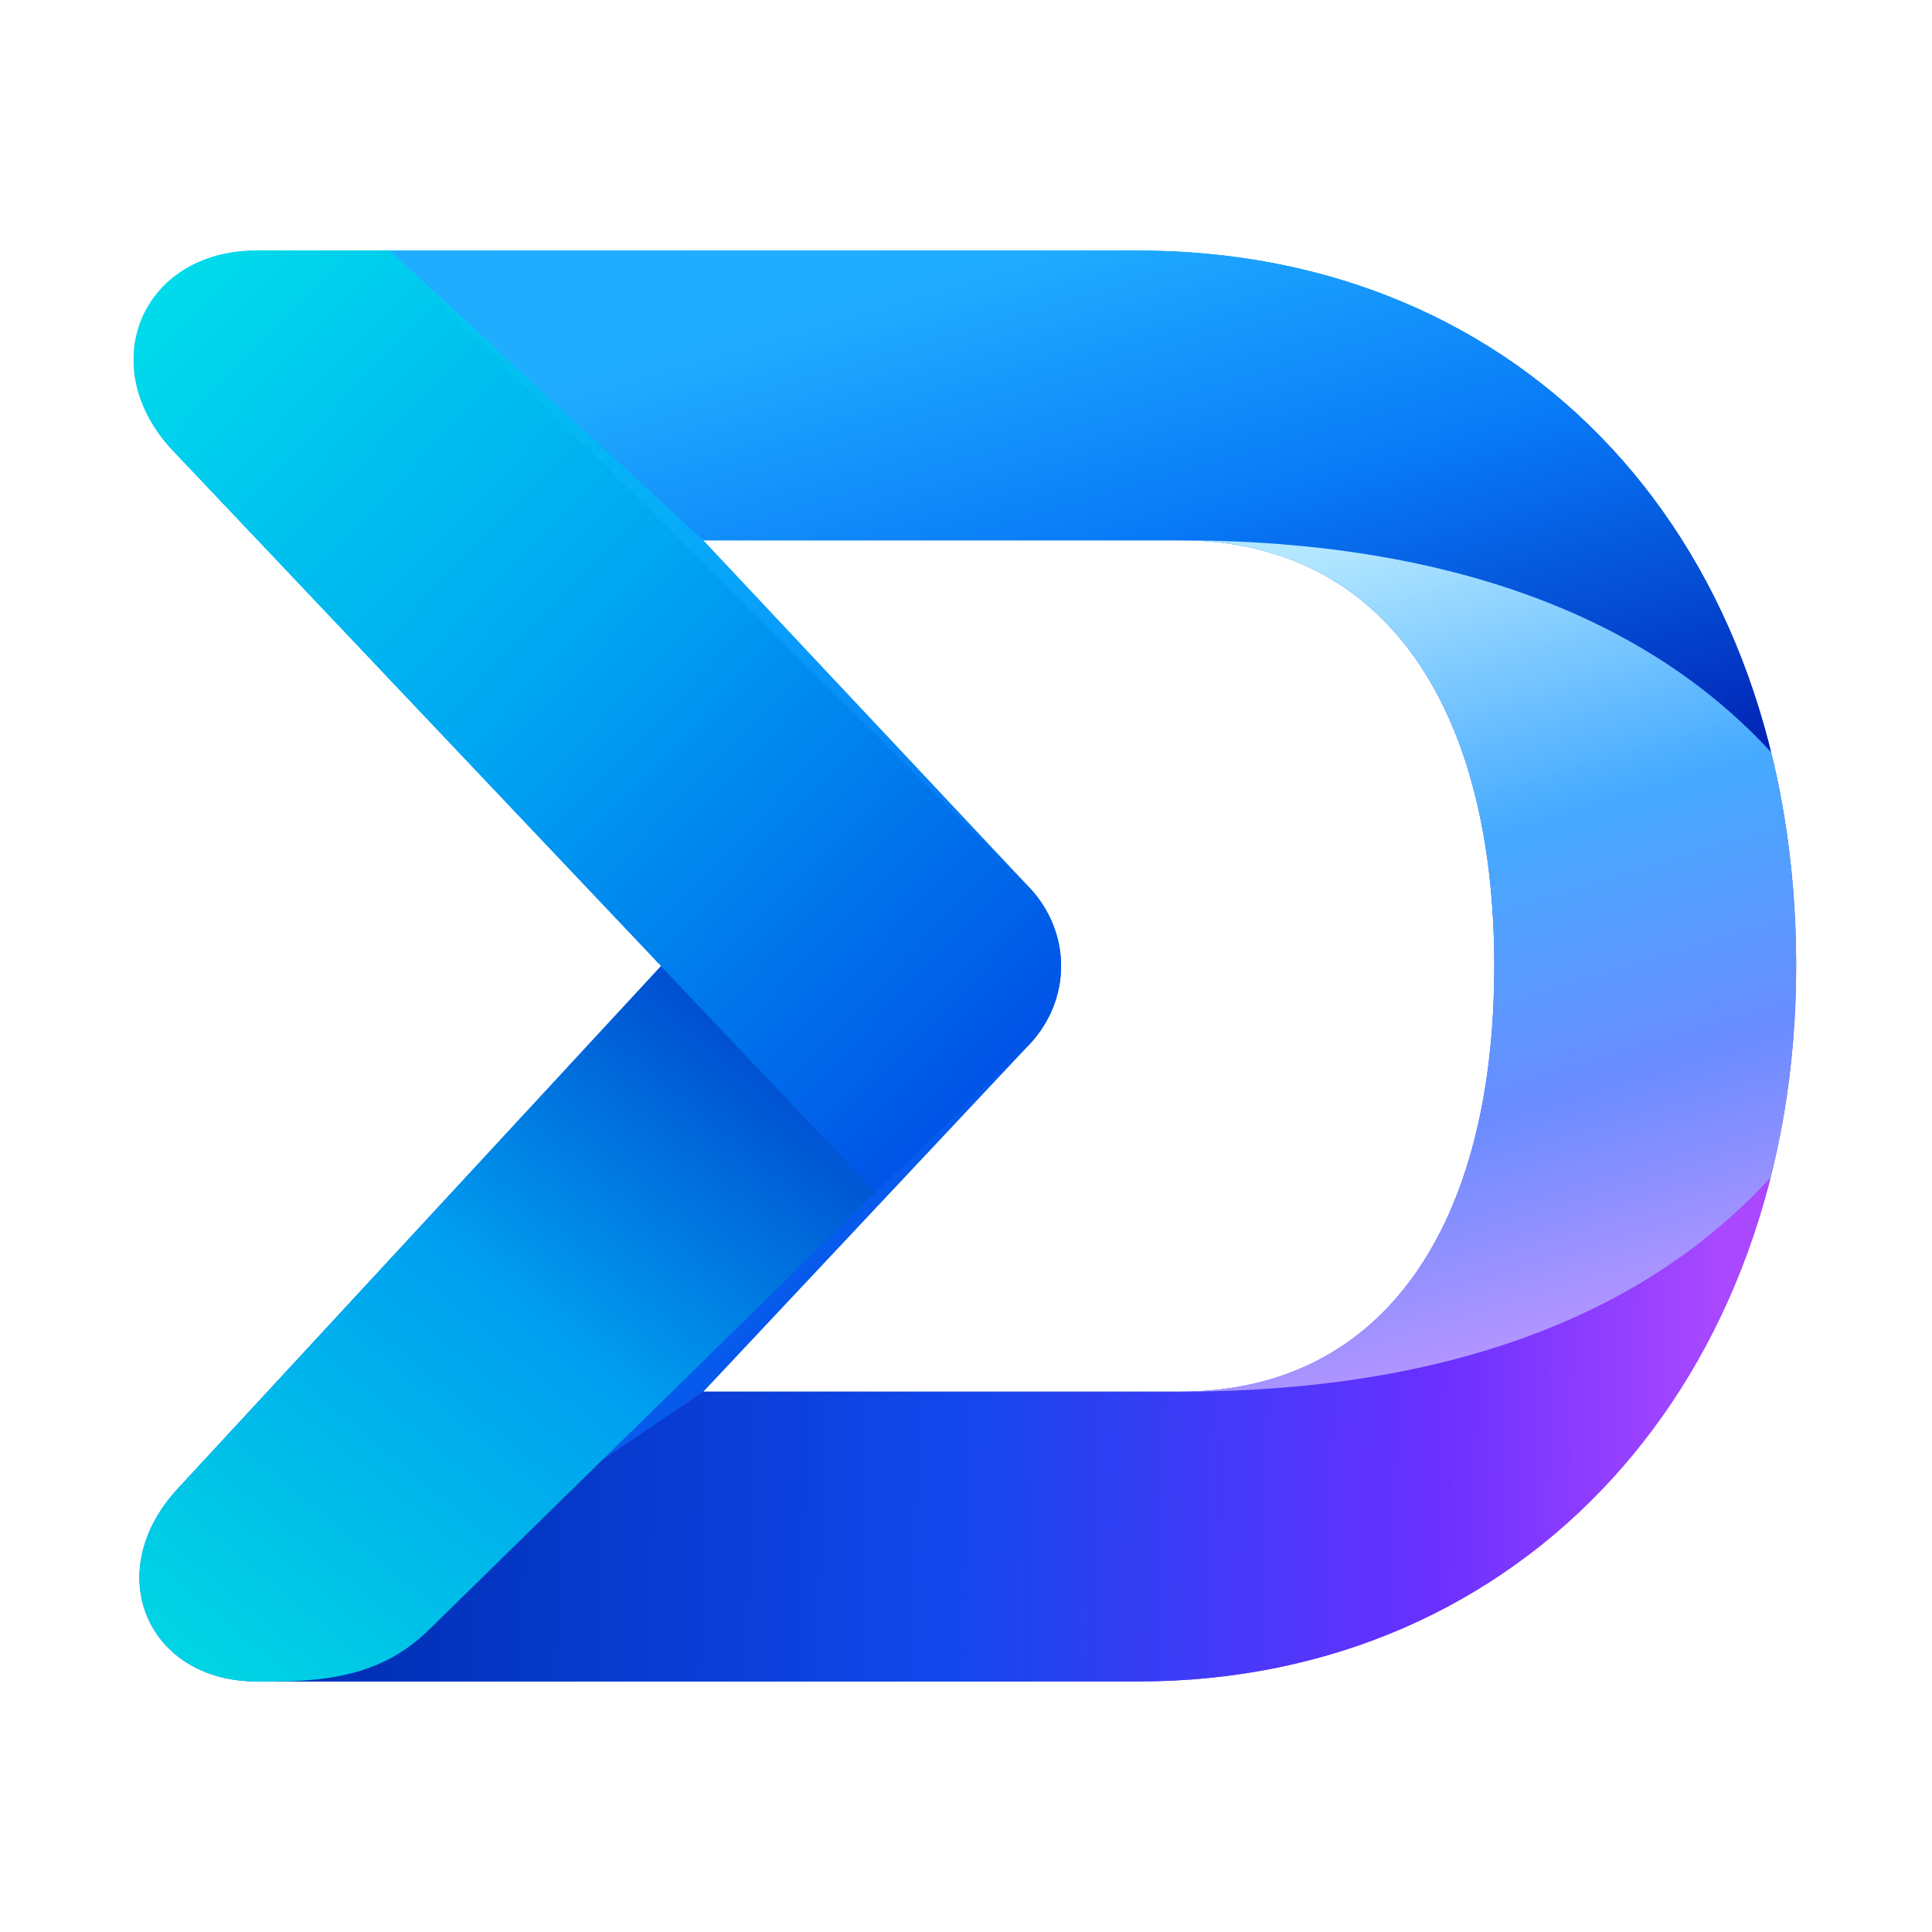
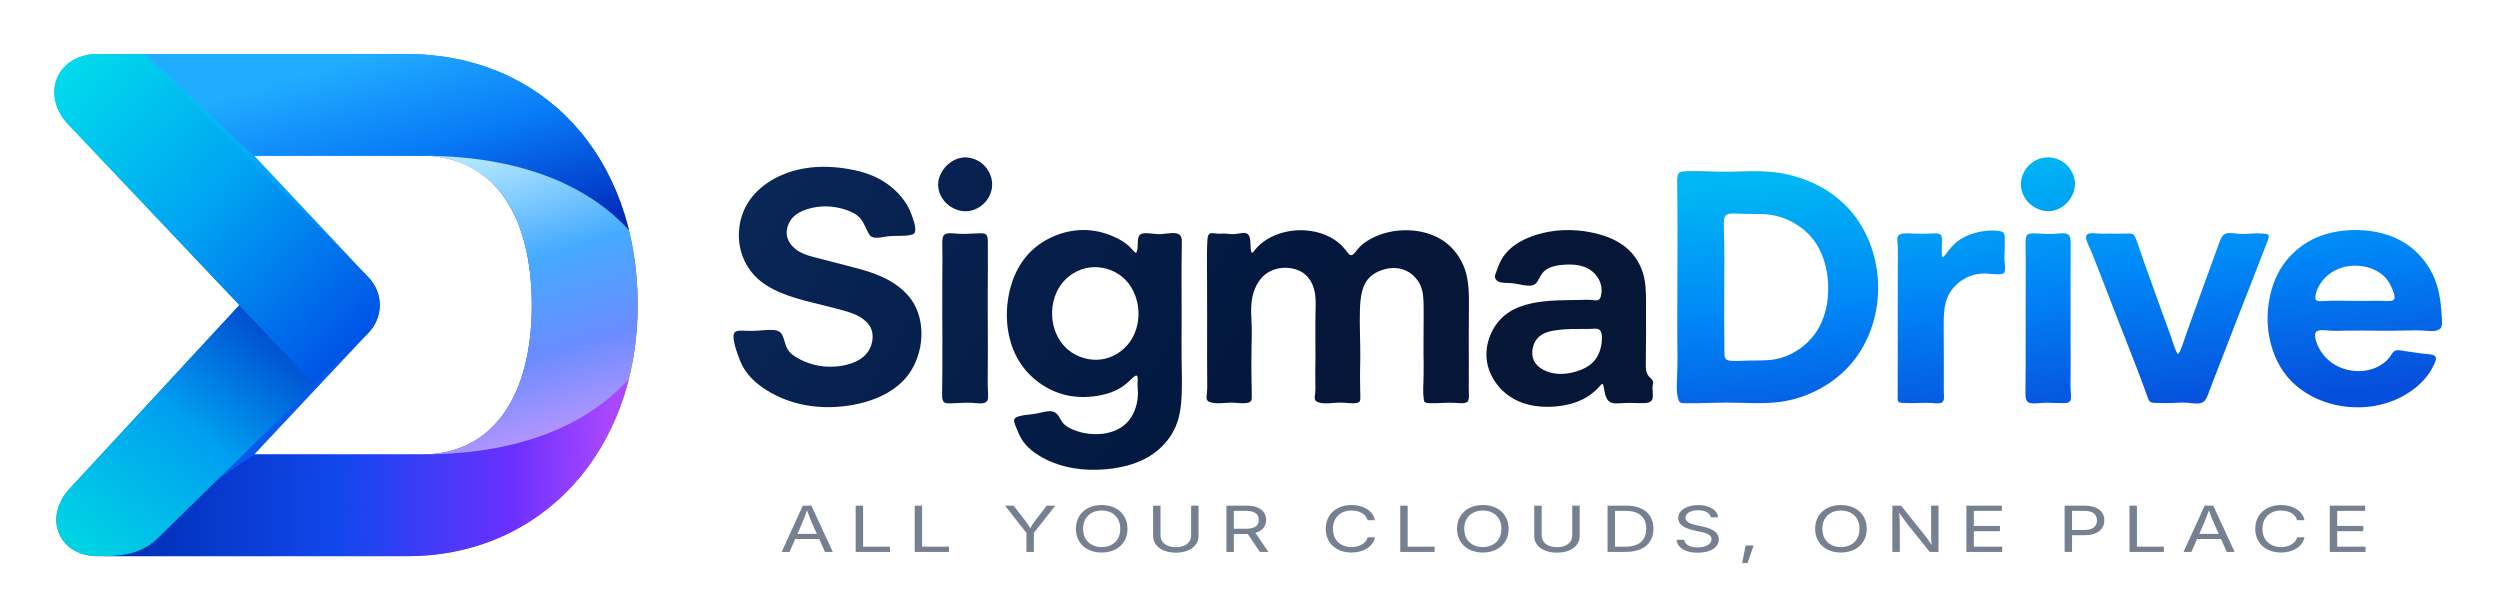
- <svg xmlns="http://www.w3.org/2000/svg" width="512" height="512" viewBox="0 0 512 512" role="img" aria-labelledby="sd-title sd-description" version="1.1">
+ <svg xmlns="http://www.w3.org/2000/svg" width="1180" height="288" viewBox="0 0 1180 288" role="img" aria-labelledby="sd-title sd-description" version="1.1">
  <defs>
    <linearGradient id="sd-base" gradientUnits="userSpaceOnUse" x1="22" y1="2" x2="237" y2="224">
      <stop offset="0" stop-color="#00D9EC" />
      <stop offset="0.34" stop-color="#099BFC" />
      <stop offset="0.64" stop-color="#064DE9" />
      <stop offset="1" stop-color="#9A42FF" />
    </linearGradient>
    <linearGradient id="sd-upper-band" gradientUnits="userSpaceOnUse" x1="147" y1="0" x2="181" y2="116">
      <stop offset="0" stop-color="#21ADFF" />
      <stop offset="0.42" stop-color="#087AF7" />
      <stop offset="1" stop-color="#001AAD" />
    </linearGradient>
    <linearGradient id="sd-lower-band" gradientUnits="userSpaceOnUse" x1="40" y1="221" x2="261" y2="227">
      <stop offset="0" stop-color="#0031B8" />
      <stop offset="0.43" stop-color="#1247ED" />
      <stop offset="0.79" stop-color="#6A30FF" />
      <stop offset="1" stop-color="#AA48FF" />
    </linearGradient>
    <linearGradient id="sd-ribbon-upper" gradientUnits="userSpaceOnUse" x1="0" y1="9" x2="137" y2="140">
      <stop offset="0" stop-color="#00DCEB" />
      <stop offset="0.49" stop-color="#00A5F2" />
      <stop offset="1" stop-color="#0055E7" />
    </linearGradient>
    <linearGradient id="sd-ribbon-lower" gradientUnits="userSpaceOnUse" x1="15" y1="236" x2="101" y2="133">
      <stop offset="0" stop-color="#00D3E4" />
      <stop offset="0.58" stop-color="#009FF0" />
      <stop offset="1" stop-color="#0051D1" />
    </linearGradient>
    <linearGradient id="sd-crescent" gradientUnits="userSpaceOnUse" x1="202" y1="48" x2="245" y2="190">
      <stop offset="0" stop-color="#B3E7FF" />
      <stop offset="0.36" stop-color="#45AAFF" />
      <stop offset="0.66" stop-color="#6A8CFF" />
      <stop offset="1" stop-color="#CC97FF" />
    </linearGradient>
    <linearGradient id="sd-sigma-word" gradientUnits="userSpaceOnUse" x1="350" y1="48" x2="600" y2="200">
      <stop offset="0" stop-color="#092657" />
      <stop offset="0.7" stop-color="#031941" />
      <stop offset="1" stop-color="#061637" />
    </linearGradient>
    <linearGradient id="sd-drive-word" gradientUnits="userSpaceOnUse" x1="922" y1="49" x2="935" y2="174">
      <stop offset="0" stop-color="#00B6F3" />
      <stop offset="0.47" stop-color="#0088F7" />
      <stop offset="1" stop-color="#064FDC" />
    </linearGradient>
    <linearGradient id="sd-app-bg" gradientUnits="userSpaceOnUse" x1="50" y1="0" x2="430" y2="512">
      <stop offset="0" stop-color="#183862" />
      <stop offset="0.57" stop-color="#0B2048" />
      <stop offset="1" stop-color="#031330" />
    </linearGradient>
    <clipPath id="sd-symbol-clip">
      <path d="M20 0 H166 C230 0 275 48 275 118.5 C275 187 230 237 166 237 H20 C2 237 -6 219 7 205 L87 118.5 L6 33 C-7 19 1 0 20 0 Z M94 48 H173 C207 48 225 76 225 118.5 C225 161 207 189 173 189 H94 L148 131.5 C155 124 155 113 148 105.5 L94 48 Z" fill-rule="evenodd" clip-rule="evenodd" />
    </clipPath>
  </defs>
-   <g transform="translate(36 66.4) scale(1.6)">
+   <g id="sd-logo-horizontal" transform="translate(26 25.5)">
    <g id="sd-symbol">
      <path id="sd-sigma-d-silhouette" d="M20 0 H166 C230 0 275 48 275 118.5 C275 187 230 237 166 237 H20 C2 237 -6 219 7 205 L87 118.5 L6 33 C-7 19 1 0 20 0 Z M94 48 H173 C207 48 225 76 225 118.5 C225 161 207 189 173 189 H94 L148 131.5 C155 124 155 113 148 105.5 L94 48 Z" fill="url(#sd-base)" fill-rule="evenodd" />
      <g clip-path="url(#sd-symbol-clip)">
        <path id="sd-upper-d-arc" d="M42 0 H166 C230 0 275 48 275 118.5 L288 109 C268 65 224 48 173 48 H94 Z" fill="url(#sd-upper-band)" />
        <path id="sd-lower-d-arc" d="M23 237 H166 C230 237 275 187 275 118.5 L287 129 C267 172 224 189 173 189 H94 Z" fill="url(#sd-lower-band)" />
        <path id="sd-abstract-disk-crescent" d="M173 48 C224 48 268 65 287 108 L287 129 C267 172 224 189 173 189 C207 189 225 161 225 118.5 C225 76 207 48 173 48 Z" fill="url(#sd-crescent)" />
        <path id="sd-lower-sigma-ribbon" d="M87 118.5 L122.5 156 L49 228 C43 234 36 237 23 237 H20 C2 237 -6 219 7 205 L87 118.5 Z" fill="url(#sd-ribbon-lower)" />
        <path id="sd-upper-sigma-ribbon" d="M20 0 H42 L148 105.5 C155 113 155 124 148 131.5 L122.5 156 L6 33 C-7 19 1 0 20 0 Z" fill="url(#sd-ribbon-upper)" />
      </g>
    </g>
+     <g id="sd-wordmark" fill-rule="evenodd">
+       <path id="sd-word-sigma" fill="url(#sd-sigma-word)" d="M430.04 74.207 C426.751 74.305 423.383 72.937 420.923 70.671 C418.417 68.364 416.853 65.126 416.792 61.909 C416.671 55.522 422.474 49.216 428.933 48.804 C432.134 48.6 435.495 49.843 437.968 52.057 C440.523 54.343 442.13 57.666 442.285 60.999 C442.436 64.244 441.212 67.499 438.997 69.946 C436.731 72.448 433.427 74.106 430.04 74.207 Z M373.926 166.038 C360.712 167.893 347.444 165.782 336.257 158.926 C331.763 156.171 327.604 152.65 324.957 148.084 C323.651 145.833 322.713 143.328 321.894 140.92 C321.353 139.329 320.863 137.78 320.51 136.007 C320.153 134.215 319.936 132.194 320.906 131.273 C321.9 130.328 324.144 130.541 326.054 130.635 C328.203 130.742 329.929 130.698 331.916 130.557 C333.902 130.416 336.149 130.176 338.151 130.216 C339.848 130.25 341.369 130.485 342.36 131.413 C344.027 132.974 344.195 136.497 345.584 139.041 C346.836 141.334 349.08 142.832 351.396 144.03 C357.187 147.025 363.432 148.144 369.916 147.355 C375.454 146.682 381.168 144.616 384.016 139.999 C385.927 136.9 386.548 132.653 385.061 129.38 C384.012 127.072 381.916 125.25 379.652 123.949 C377.21 122.547 374.573 121.752 371.886 121.003 C368.946 120.183 365.944 119.417 362.971 118.687 C357.223 117.274 351.581 115.991 345.986 114.001 C340.751 112.139 335.558 109.658 331.536 105.953 C327.312 102.063 324.379 96.823 323.259 91.086 C322.074 85.014 322.921 78.384 325.544 72.882 C330.181 63.155 340.37 56.949 351.031 54.508 C358.248 52.856 365.682 52.929 372.965 54.019 C378.565 54.857 384.076 56.295 389.045 58.971 C393.75 61.504 397.969 65.146 401.021 69.543 C401.798 70.662 402.499 71.83 403.083 73.026 C403.696 74.281 404.18 75.567 404.662 76.954 C405.238 78.612 405.812 80.413 405.975 82.138 C406.07 83.147 406.024 84.13 405.477 84.69 C405.11 85.065 404.519 85.25 403.911 85.39 C400.583 86.158 396.761 85.577 392.938 86.057 C390.854 86.32 388.77 86.897 386.933 86.67 C386.034 86.559 385.194 86.255 384.633 85.639 C384.428 85.413 384.26 85.146 384.098 84.867 C382.81 82.65 381.866 79.647 380.033 77.536 C378.259 75.492 375.653 74.284 372.991 73.428 C367.074 71.525 360.883 71.362 355.023 73.227 C352.382 74.068 349.808 75.32 347.994 77.39 C345.958 79.713 344.878 83.064 345.477 86.009 C346.066 88.909 348.284 91.415 350.862 93.032 C353.228 94.515 355.898 95.25 358.589 95.966 C364.373 97.505 370.253 98.957 376.029 100.468 C381.528 101.907 386.933 103.4 392.047 105.999 C396.738 108.384 401.184 111.7 404.167 115.934 C411.257 125.999 410.073 141.256 402.919 151.106 C396.486 159.964 385.226 164.451 373.926 166.038 Z M495.992 195.988 C485.631 196.899 475.143 195.49 466.037 190.47 C462.227 188.369 458.659 185.637 456.403 182.085 C455.23 180.239 454.411 178.171 453.484 175.914 C452.918 174.535 452.31 173.085 452.882 172.18 C453.262 171.58 454.161 171.219 455.046 170.957 C457.682 170.175 460.199 170.264 462.959 169.756 C465.698 169.253 468.677 168.162 470.9 168.748 C471.975 169.032 472.872 169.706 473.612 170.781 C474.142 171.549 474.59 172.521 475.131 173.336 C476.364 175.195 478.076 176.238 479.958 177.075 C488.548 180.894 500.693 180.418 506.753 173.058 C509.665 169.52 511.172 164.391 511.1 160.029 C511.079 158.702 510.911 157.445 510.933 155.792 C510.953 154.328 511.122 152.552 510.737 151.998 C510.29 151.354 509.096 152.36 507.981 153.409 C507.291 154.058 506.631 154.723 505.943 155.332 C502.507 158.371 498.35 160.001 493.975 160.952 C488.569 162.128 482.83 162.267 477.415 161.048 C468.786 159.106 460.98 153.713 456.022 146.515 C450.437 138.406 448.467 128.007 449.496 117.981 C450.462 108.572 454.068 99.492 460.682 93.062 C467.488 86.446 477.48 82.636 487.052 83.105 C492.043 83.35 496.92 84.758 501.375 86.996 C503.384 88.005 505.307 89.184 506.997 90.806 C507.779 91.556 508.51 92.401 509.245 93.17 C509.551 93.491 509.858 93.798 510.094 93.807 C510.365 93.817 510.543 93.436 510.669 93.005 C511.363 90.64 510.495 86.789 512.04 85.342 C513.575 83.903 517.494 84.841 520.218 84.998 C521.883 85.094 523.102 84.898 524.837 84.703 C526.225 84.547 527.943 84.39 529.206 84.631 C530.286 84.836 531.033 85.332 531.423 86.143 C531.878 87.091 531.844 88.47 531.816 89.842 C531.563 102.191 531.774 113.986 531.735 125.971 C531.715 131.964 531.633 138.003 531.711 144.015 C531.784 149.692 532.001 155.344 531.744 160.997 C531.511 166.152 530.884 171.309 528.826 176.016 C527.068 180.038 524.266 183.731 520.947 186.629 C514.119 192.591 505.105 195.187 495.992 195.988 Z M666.734 163.99 C665.728 165.176 663.09 164.795 660.911 164.651 C658.76 164.508 657.058 164.595 655.093 164.684 C653.128 164.774 650.902 164.865 648.825 164.795 C647.739 164.759 646.693 164.678 646.287 163.961 C646.131 163.685 646.069 163.315 646.017 162.94 C645.541 159.526 645.836 155.716 645.933 151.992 C646.03 148.269 645.929 144.634 645.896 140.989 C645.83 133.7 646.038 126.372 645.946 118.979 C645.903 115.545 645.795 112.097 644.383 109.037 C643.279 106.645 641.378 104.491 639.162 103.079 C636.219 101.205 632.721 100.641 629.122 101.247 C626.089 101.758 622.984 103.1 620.831 105.066 C616.637 108.897 616.052 115.098 615.881 121.029 C615.665 128.52 616.11 135.581 616.057 142.951 C616.036 145.966 615.931 149.032 615.93 152.032 C615.929 155.364 616.057 158.614 616.078 162.046 C616.082 162.733 616.082 163.429 615.797 163.894 C615.338 164.643 614.141 164.797 613.017 164.834 C610.926 164.904 609.088 164.568 607.085 164.538 C603.413 164.483 599.185 165.455 596.19 164.365 C595.531 164.125 594.932 163.786 594.685 163.161 C594.378 162.387 594.612 161.173 594.74 160.056 C594.953 158.194 594.873 156.601 594.833 154.977 C594.745 151.403 594.853 147.676 594.889 143.989 C594.959 136.616 594.737 129.402 594.921 122.005 C595.014 118.294 595.209 114.536 594.243 111.014 C593.513 108.352 592.119 105.825 590.061 104.056 C585.51 100.143 577.712 99.942 572.563 103.061 C567.896 105.889 565.406 111.445 564.744 117.004 C564.308 120.661 564.664 124.318 564.783 127.993 C564.902 131.668 564.784 135.359 564.719 139.02 C564.59 146.34 564.676 153.534 564.843 161.11 C564.866 162.143 564.891 163.184 564.407 163.82 C563.928 164.452 562.949 164.686 561.981 164.784 C560.029 164.981 558.119 164.62 556.086 164.565 C552.358 164.463 548.214 165.387 545.193 164.321 C544.534 164.088 543.928 163.761 543.666 163.151 C543.337 162.387 543.545 161.181 543.667 160.065 C543.869 158.206 543.829 156.597 543.802 154.967 C543.743 151.38 543.745 147.689 543.749 144.007 C543.762 129.283 543.796 114.723 543.703 99.99 C543.678 95.972 543.643 91.941 543.89 88.005 C543.989 86.417 544.135 84.843 545.589 84.58 C546.49 84.417 547.892 84.756 549.074 84.809 C549.862 84.844 550.552 84.753 551.195 84.727 C553.125 84.651 554.635 85.17 556.823 84.979 C558.647 84.82 560.941 84.169 562.285 84.633 C564.867 85.525 563.941 90.534 564.472 92.943 C564.586 93.458 564.766 93.855 565.077 93.762 C565.442 93.654 565.986 92.87 566.547 92.174 C567.339 91.192 568.164 90.383 569.036 89.644 C571.127 87.871 573.489 86.503 575.997 85.475 C581.954 83.033 588.732 82.513 595.028 83.952 C598.202 84.678 601.255 85.902 603.96 87.702 C605.041 88.421 606.067 89.232 607.005 90.136 C607.929 91.028 608.768 92.01 609.601 93.098 C610.099 93.749 610.594 94.437 611.106 94.741 C611.514 94.982 611.932 94.98 612.334 94.792 C613.183 94.396 613.961 93.171 614.833 92.105 C616.593 89.954 618.734 88.451 621.008 87.226 C626.467 84.288 632.698 82.952 638.968 83.193 C645.031 83.426 651.13 85.133 655.974 88.667 C660.178 91.734 663.436 96.179 665.223 101.037 C667.525 107.295 667.388 114.239 667.318 121.031 C667.242 128.409 667.244 135.607 667.269 142.978 C667.281 146.664 667.299 150.392 667.27 154.003 C667.254 155.973 667.224 157.907 667.293 160.031 C667.343 161.545 667.443 163.156 666.734 163.99 Z M711.067 166.017 C702.841 167.288 693.878 166.347 686.981 161.86 C680.909 157.91 676.438 151.213 675.699 144.02 C674.924 136.477 678.254 128.389 683.999 123.53 C689.882 118.555 698.296 116.965 706.122 116.446 C711.111 116.115 715.861 116.22 720.905 116.042 C722.249 115.995 723.615 115.927 725.091 116.069 C726.198 116.176 727.368 116.401 728.153 116.173 C729.02 115.921 729.417 115.115 729.668 114.096 C729.895 113.174 730.002 112.077 729.954 111.021 C729.767 106.91 727.222 103.426 723.959 101.495 C720.509 99.454 716.257 99.147 712.005 99.465 C707.917 99.77 703.828 100.653 701.559 104.02 C700.583 105.468 699.944 107.375 698.814 108.373 C697.381 109.639 695.159 109.444 693.037 109.083 C691.049 108.746 689.148 108.263 687.049 108.124 C684.949 107.985 682.651 108.19 681.062 107.273 C680.242 106.799 679.611 106.026 679.602 105.099 C679.597 104.489 679.862 103.811 680.118 103.13 C680.791 101.344 681.406 99.533 682.227 97.895 C685.51 91.347 692.082 87.552 699 85.372 C707.412 82.722 716.336 82.46 725.002 84.175 C732.269 85.614 739.355 88.442 744.203 93.93 C746.722 96.781 748.637 100.351 749.673 104.039 C750.858 108.258 750.895 112.632 750.917 117.001 C750.967 126.656 750.948 136.285 750.821 146.045 C750.793 148.193 750.76 150.348 752.179 152.031 C752.819 152.79 753.754 153.454 754.085 154.18 C754.429 154.936 754.117 155.76 754.022 156.776 C753.834 158.81 754.522 161.611 753.829 163.11 C753.029 164.84 750.389 164.835 747.995 164.782 C745.235 164.721 742.801 164.595 740.035 164.76 C737.649 164.902 735.016 165.261 733.438 163.938 C732.183 162.886 731.595 160.771 731.281 158.986 C731.202 158.539 731.14 158.113 731.047 157.587 C730.929 156.931 730.762 156.119 730.507 155.84 C730.14 155.437 729.591 156.144 729.02 156.808 C724.239 162.373 717.908 164.96 711.067 166.017 Z M439.691 164.03 C438.486 165.333 435.369 164.83 432.88 164.652 C430.767 164.501 429.107 164.584 427.119 164.693 C425.793 164.766 424.321 164.851 422.851 164.886 C421.748 164.912 420.646 164.909 419.938 164.544 C418.639 163.874 418.665 161.982 418.688 160.105 C418.792 151.571 418.83 143.32 418.809 135.008 C418.787 126.364 418.702 117.653 418.754 108.99 C418.78 104.659 418.841 100.34 418.82 96.018 C418.81 94.023 418.783 92.027 418.761 89.936 C418.742 88.089 418.726 86.167 419.773 85.278 C421.036 84.206 423.845 84.636 426.113 84.809 C428.242 84.972 429.896 84.908 431.881 84.801 C433.204 84.73 434.674 84.64 436.157 84.604 C437.268 84.577 438.387 84.58 439.085 84.972 C440.215 85.607 440.244 87.263 440.264 88.911 C440.365 97.394 440.222 105.683 440.201 113.999 C440.179 122.648 440.288 131.325 440.272 140.01 C440.264 144.352 440.224 148.696 440.206 152.973 C440.198 154.947 440.194 156.907 440.309 159.036 C440.414 160.963 440.617 163.029 439.691 164.03 Z M494.023 144.123 C499.282 143.347 504.136 140.262 507.248 135.944 C510.586 131.31 511.917 125.257 511.184 119.471 C510.496 114.041 507.99 108.846 503.944 105.379 C499.643 101.694 493.602 99.963 487.992 100.794 C482.708 101.578 477.806 104.634 474.681 109.003 C471.269 113.772 469.974 120.106 470.84 126.008 C471.608 131.248 474.08 136.149 478.029 139.495 C482.34 143.15 488.412 144.951 494.023 144.123 Z M717.568 149.948 C720.882 149.001 724.078 147.498 726.291 145.043 C728.661 142.413 729.904 138.692 730.099 134.892 C730.216 132.592 729.949 130.262 728.133 129.748 C727.31 129.515 726.169 129.655 725.079 129.72 C723.99 129.784 722.952 129.773 721.935 129.764 C717.861 129.727 714.123 129.721 710.072 130.156 C706.328 130.558 702.317 131.336 699.857 133.971 C697.359 136.645 696.459 141.232 697.931 144.537 C699.161 147.299 702.048 149.165 705.067 150.136 C709.136 151.444 713.444 151.127 717.568 149.948 Z" />
+       <path id="sd-word-drive" fill="url(#sd-drive-word)" d="M941.13 74.204 C937.881 74.289 934.434 72.868 931.966 70.593 C929.493 68.312 928.003 65.174 927.876 61.957 C927.75 58.737 928.99 55.439 931.197 53.003 C933.435 50.534 936.667 48.952 939.98 48.779 C943.273 48.606 946.645 49.825 949.136 52.056 C951.691 54.344 953.318 57.696 953.404 61.022 C953.575 67.576 947.765 74.03 941.13 74.204 Z M814.976 164.083 C806.426 165.365 797.633 164.519 788.999 164.524 C784.687 164.526 780.415 164.741 775.993 164.798 C773.953 164.824 771.88 164.817 769.797 164.831 C768.755 164.837 767.711 164.849 767.074 164.431 C766.546 164.085 766.297 163.443 766.1 162.76 C765.074 159.183 765.489 154.445 765.659 149.969 C765.83 145.492 765.756 141.276 765.714 137 C765.635 128.776 765.676 120.33 765.712 111.971 C765.787 94.918 765.84 78.23 765.635 60.847 C765.61 58.679 765.58 56.5 767.066 55.751 C767.767 55.398 768.805 55.363 769.841 55.331 C770.877 55.299 771.911 55.27 772.938 55.259 C777.389 55.214 781.709 55.512 786.031 55.562 C794.346 55.658 802.67 54.837 810.935 55.73 C823.912 57.132 836.741 62.758 845.704 72.045 C854.803 81.471 859.917 94.669 860.444 108.015 C860.988 121.766 856.662 135.674 847.895 146.001 C839.691 155.665 827.598 162.192 814.976 164.083 Z M812.037 144.045 C819.428 142.665 826.366 138.088 830.748 131.945 C835.395 125.43 837.169 117.154 836.887 108.993 C836.603 100.778 834.235 92.679 829.049 86.56 C824.307 80.967 817.21 77.027 809.982 75.92 C805.434 75.223 800.834 75.647 795.953 75.405 C794.563 75.336 793.151 75.214 791.82 75.25 C790.457 75.286 789.18 75.49 788.481 76.258 C787.934 76.86 787.741 77.807 787.669 78.837 C787.601 79.801 787.638 80.838 787.671 81.87 C787.987 91.841 787.893 101.333 787.845 110.972 C787.796 120.943 787.795 131.071 787.921 141.048 C787.934 142.09 787.948 143.131 788.411 143.773 C789.023 144.623 790.422 144.774 791.83 144.831 C794.204 144.927 796.605 144.757 798.985 144.694 C803.434 144.577 807.81 144.834 812.037 144.045 Z M890.824 164.289 C889.807 165.153 887.744 164.866 885.952 164.731 C884.166 164.597 882.649 164.614 881.033 164.655 C878.124 164.729 874.895 164.88 871.934 164.661 C871.108 164.6 870.303 164.509 869.947 163.961 C869.663 163.524 869.664 162.796 869.669 162.088 C869.678 160.672 869.702 159.338 869.716 158.003 C869.749 155 869.732 151.994 869.723 148.992 C869.686 136.984 869.776 125.035 869.758 112.996 C869.749 106.977 869.713 100.935 869.786 95.058 C869.806 93.425 869.835 91.805 869.674 89.969 C869.544 88.5 869.293 86.893 869.815 85.952 C870.326 85.028 871.581 84.745 872.909 84.652 C874.262 84.558 875.692 84.661 877.048 84.732 C880.1 84.889 882.782 84.879 886.027 84.71 C887.516 84.632 889.123 84.521 889.91 85.231 C890.689 85.934 890.666 87.439 890.617 88.915 C890.557 90.724 890.459 92.489 890.525 94.229 C890.551 94.925 890.604 95.617 890.802 95.795 C890.946 95.925 891.167 95.783 891.402 95.579 C892.411 94.706 893.68 92.706 895.14 91.045 C898.541 87.177 902.985 85.145 907.638 84.077 C910.328 83.459 913.087 83.163 916.059 83.343 C917.638 83.438 919.277 83.667 919.901 84.751 C920.358 85.544 920.271 86.795 920.238 87.976 C920.187 89.78 920.263 91.42 920.201 93.013 C920.151 94.288 920.013 95.533 920.079 96.923 C920.162 98.66 920.564 100.623 920.303 102.178 C920.222 102.659 920.078 103.1 919.792 103.37 C919.56 103.591 919.233 103.697 918.888 103.775 C916.685 104.278 913.73 103.663 910.969 103.6 C908.318 103.539 905.847 103.985 903.491 104.95 C899.554 106.563 895.94 109.622 893.93 113.329 C891.421 117.957 891.411 123.595 891.427 129.036 C891.444 135.108 891.492 140.934 891.493 146.968 C891.493 149.985 891.482 153.054 891.468 156.014 C891.461 157.659 891.452 159.27 891.535 161.03 C891.568 161.734 891.616 162.462 891.494 163.066 C891.391 163.576 891.166 163.998 890.824 164.289 Z M1094.043 166.215 C1078.327 168.658 1061.028 162.942 1051.921 150.131 C1047.404 143.776 1044.902 135.675 1044.379 127.863 C1044.066 123.186 1044.463 118.612 1045.479 114.059 C1046.248 110.609 1047.373 107.172 1048.981 103.975 C1052.124 97.727 1057.112 92.397 1063.041 88.844 C1070.137 84.593 1078.58 82.886 1086.991 83.088 C1095.148 83.284 1103.274 85.275 1109.931 89.745 C1115.745 93.649 1120.438 99.444 1123.105 105.971 C1124.644 109.737 1125.509 113.748 1125.987 117.725 C1126.271 120.09 1126.418 122.444 1126.576 125.073 C1126.662 126.519 1126.752 128.048 1126.235 129.021 C1125.937 129.582 1125.439 129.957 1124.855 130.219 C1122.828 131.128 1119.768 130.661 1116.963 130.497 C1114.509 130.354 1112.25 130.443 1109.967 130.502 C1105.4 130.621 1100.736 130.623 1096.017 130.584 C1090.96 130.543 1085.84 130.455 1081.039 130.578 C1078.799 130.635 1076.628 130.739 1074.042 130.567 C1071.456 130.396 1068.455 129.951 1067.3 131.065 C1066.173 132.153 1066.803 134.726 1067.712 136.959 C1068.341 138.503 1069.103 139.885 1070.013 141.15 C1072.037 143.96 1074.793 146.193 1077.956 147.649 C1085.097 150.938 1094.307 150.268 1100.164 144.981 C1100.838 144.372 1101.469 143.701 1102.013 142.937 C1102.72 141.943 1103.281 140.79 1104.12 140.234 C1105.357 139.414 1107.199 139.892 1108.995 140.203 C1110.372 140.442 1111.722 140.583 1113.021 140.764 C1113.685 140.856 1114.335 140.959 1114.984 141.058 C1116.263 141.252 1117.537 141.428 1118.987 141.547 C1119.997 141.629 1121.093 141.684 1121.987 141.927 C1122.808 142.15 1123.458 142.532 1123.68 143.126 C1123.954 143.859 1123.578 144.915 1123.145 145.933 C1122.531 147.377 1121.801 148.745 1120.975 150.03 C1119.083 152.972 1116.682 155.479 1114.007 157.619 C1108.297 162.188 1101.34 165.081 1094.043 166.215 Z M950.776 164.134 C950.012 164.804 948.522 164.798 947.054 164.775 C945.965 164.758 944.889 164.731 943.894 164.696 C941.906 164.626 940.248 164.524 938.135 164.666 C935.67 164.831 932.586 165.329 931.177 164.253 C929.958 163.322 929.993 161.213 930.019 159.129 C930.129 150.521 930.107 142.315 930.103 134.015 C930.099 125.714 930.113 117.318 930.132 108.982 C930.142 104.647 930.152 100.328 930.124 96.03 C930.111 94.045 930.089 92.065 930.058 89.942 C930.03 88.002 929.995 85.943 931.154 85.134 C931.999 84.544 933.48 84.618 934.934 84.685 C936.024 84.734 937.098 84.78 938.095 84.826 C940.089 84.917 941.774 85.011 943.899 84.853 C946.196 84.683 949.005 84.219 950.283 85.299 C951.32 86.175 951.348 88.068 951.359 89.908 C951.386 94.456 951.31 98.686 951.29 102.99 C951.272 106.961 951.301 110.996 951.314 115.008 C951.341 123.366 951.299 131.626 951.329 139.997 C951.344 144.35 951.379 148.733 951.303 152.975 C951.268 154.933 951.209 156.86 951.362 159.018 C951.504 161.017 951.827 163.214 950.776 164.134 Z M1013.844 164.286 C1011.935 165.503 1008.684 164.757 1005.895 164.569 C1003.454 164.404 1001.367 164.665 999.076 164.742 C996.785 164.819 994.289 164.713 991.904 164.677 C990.619 164.657 989.366 164.658 988.635 163.902 C988.206 163.458 987.957 162.752 987.706 162.05 C985.223 155.085 982.629 148.396 980.005 141.666 C974.743 128.171 969.362 114.51 964.22 101.072 C962.95 97.753 961.695 94.447 960.098 90.97 C959.298 89.23 958.413 87.447 958.66 86.105 C958.73 85.727 958.89 85.384 959.176 85.14 C959.549 84.822 960.138 84.673 960.795 84.614 C961.779 84.525 962.916 84.64 963.992 84.707 C966.501 84.862 968.677 84.753 970.966 84.749 C973.255 84.745 975.656 84.846 978.087 84.737 C978.784 84.706 979.483 84.657 980.068 84.799 C980.382 84.875 980.663 85.005 980.903 85.197 C981.414 85.605 981.743 86.292 982.045 86.99 C982.824 88.788 983.426 90.657 984.043 92.513 C986.345 99.427 988.869 106.15 991.315 113.003 C992.534 116.417 993.733 119.864 994.973 123.238 C996.281 126.797 997.634 130.276 998.873 133.963 C999.547 135.968 1000.187 138.036 1000.998 139.967 C1001.322 140.738 1001.673 141.488 1002.025 141.498 C1002.338 141.507 1002.652 140.934 1002.949 140.3 C1003.678 138.746 1004.31 136.821 1004.918 135.029 C1005.521 133.253 1006.102 131.609 1006.689 129.954 C1009.061 123.274 1011.546 116.431 1013.999 109.648 C1016.493 102.754 1018.953 95.924 1021.516 88.98 C1022.109 87.373 1022.707 85.76 1023.973 85.034 C1025.707 84.04 1028.692 84.712 1031.143 84.888 C1033.594 85.063 1035.511 84.743 1037.875 84.677 C1039.226 84.639 1040.724 84.685 1042.176 84.755 C1043.143 84.802 1044.09 84.86 1044.533 85.251 C1045.275 85.907 1044.605 87.498 1044.003 88.981 C1043.263 90.806 1042.625 92.469 1041.982 94.146 C1040.673 97.559 1039.34 101.032 1037.997 104.489 C1035.341 111.325 1032.641 118.096 1029.995 124.916 C1027.405 131.593 1024.866 138.317 1022.248 144.972 C1020.938 148.301 1019.609 151.613 1018.347 154.974 C1017.715 156.656 1017.101 158.351 1016.454 160.056 C1015.808 161.756 1015.131 163.466 1013.844 164.286 Z M1104.03 115.776 C1104.438 115.169 1104.265 114.117 1103.966 113.087 C1103.712 112.211 1103.367 111.351 1102.996 110.521 C1102.25 108.853 1101.397 107.306 1100.291 105.983 C1098.191 103.472 1095.177 101.768 1091.96 100.809 C1085.097 98.765 1077.307 100.116 1072.017 105.052 C1069.414 107.481 1067.416 110.779 1066.914 114.005 C1066.818 114.626 1066.776 115.245 1066.953 115.701 C1067.102 116.085 1067.405 116.354 1067.841 116.503 C1068.606 116.766 1069.78 116.663 1070.889 116.59 C1073.476 116.419 1075.709 116.412 1078.002 116.428 C1082.588 116.458 1087.415 116.578 1092.006 116.525 C1094.301 116.498 1096.538 116.428 1099.019 116.528 C1100.083 116.571 1101.191 116.645 1102.162 116.55 C1102.978 116.47 1103.697 116.271 1104.03 115.776 Z" />
+     </g>
+     <g id="sd-tagline" transform="translate(342 235) scale(1.257263 1)" fill="#758091">
+       <path d="M0.762 0.0H3.721L5.83 -6.094H14.824L17.007 0.0H19.937L11.909 -21.826H8.687ZM6.68 -8.525 8.218 -12.949C8.687 -14.297 9.36 -16.377 10.283 -19.6C11.206 -16.436 11.851 -14.414 12.378 -12.949L13.96 -8.525Z M28.535 0.0H41.426V-2.461H31.318V-21.826H28.535Z M50.698 0.0H63.588V-2.461H53.481V-21.826H50.698Z M92.651 0.0H95.434V-8.936L103.461 -21.826H100.253L95.946 -14.78C95.243 -13.623 94.657 -12.627 94.071 -11.221C93.486 -12.583 92.9 -13.579 92.167 -14.78L87.846 -21.826H84.623L92.651 -8.936Z M120.907 0.293C126.503 0.293 130.575 -3.984 130.575 -10.898C130.575 -17.827 126.503 -22.119 120.907 -22.119C115.312 -22.119 111.21 -17.827 111.21 -10.898C111.21 -3.984 115.312 0.293 120.907 0.293ZM120.907 -2.285C116.981 -2.285 113.92 -5.332 113.92 -10.898C113.92 -16.494 116.981 -19.541 120.907 -19.541C124.804 -19.541 127.865 -16.509 127.865 -10.898C127.865 -5.317 124.804 -2.285 120.907 -2.285Z M148.739 0.352C153.881 0.352 157.25 -2.93 157.25 -7.427V-21.826H154.467V-7.646C154.467 -4.512 152.299 -2.227 148.739 -2.227C145.165 -2.227 142.982 -4.512 142.982 -7.646V-21.826H140.199V-7.427C140.199 -2.93 143.568 0.352 148.739 0.352Z M167.723 0.0H170.506V-8.467H175.209C175.384 -8.467 175.546 -8.467 175.721 -8.481L180.262 0.0H183.485L178.592 -8.979C181.346 -9.946 182.635 -12.188 182.635 -15.088C182.635 -18.984 180.292 -21.826 175.194 -21.826H167.723ZM170.506 -10.942V-19.38H175.047C178.519 -19.38 179.867 -17.681 179.867 -15.088C179.867 -12.524 178.519 -10.942 175.077 -10.942Z M214.7 0.293C219.168 0.293 222.742 -2.432 223.504 -6.87H220.721C220.106 -3.896 217.557 -2.285 214.7 -2.285C210.789 -2.285 207.728 -5.317 207.728 -10.898C207.728 -16.494 210.775 -19.541 214.7 -19.541C217.542 -19.541 220.106 -17.944 220.721 -14.956H223.504C222.728 -19.453 219.124 -22.119 214.7 -22.119C209.105 -22.119 205.018 -17.827 205.018 -10.898C205.018 -3.984 209.105 0.293 214.7 0.293Z M232.981 0.0H245.872V-2.461H235.765V-21.826H232.981Z M263.992 0.293C269.588 0.293 273.66 -3.984 273.66 -10.898C273.66 -17.827 269.588 -22.119 263.992 -22.119C258.396 -22.119 254.295 -17.827 254.295 -10.898C254.295 -3.984 258.396 0.293 263.992 0.293ZM263.992 -2.285C260.066 -2.285 257.005 -5.332 257.005 -10.898C257.005 -16.494 260.066 -19.541 263.992 -19.541C267.888 -19.541 270.95 -16.509 270.95 -10.898C270.95 -5.317 267.888 -2.285 263.992 -2.285Z M291.824 0.352C296.965 0.352 300.335 -2.93 300.335 -7.427V-21.826H297.551V-7.646C297.551 -4.512 295.383 -2.227 291.824 -2.227C288.25 -2.227 286.067 -4.512 286.067 -7.646V-21.826H283.284V-7.427C283.284 -2.93 286.653 0.352 291.824 0.352Z M317.62 0.0C324.27 0.0 328.035 -4.131 328.035 -10.957C328.035 -17.725 324.27 -21.826 317.898 -21.826H310.808V0.0ZM313.591 -2.461V-19.365H317.707C322.761 -19.365 325.339 -16.201 325.339 -10.957C325.339 -5.654 322.761 -2.461 317.444 -2.461Z M344.646 0.381C349.685 0.381 352.571 -2.373 352.571 -5.947C352.571 -10.02 348.733 -11.338 346.389 -11.982L344.206 -12.583C342.61 -13.022 340.046 -13.828 340.046 -16.113C340.046 -18.164 341.921 -19.658 344.748 -19.658C347.341 -19.658 349.304 -18.442 349.553 -16.318H352.278C352.146 -19.614 349.143 -22.119 344.836 -22.119C340.617 -22.119 337.336 -19.673 337.336 -15.981C337.336 -13.081 339.387 -11.279 342.903 -10.283L345.539 -9.536C347.868 -8.877 349.861 -8.101 349.861 -5.991C349.861 -3.662 347.605 -2.109 344.646 -2.109C342.082 -2.109 339.797 -3.237 339.577 -5.713H336.721C336.97 -2.051 339.914 0.381 344.646 0.381Z M361.345 5.259H363.366L365.651 -3.047H362.634Z M398.434 0.293C404.03 0.293 408.102 -3.984 408.102 -10.898C408.102 -17.827 404.03 -22.119 398.434 -22.119C392.838 -22.119 388.737 -17.827 388.737 -10.898C388.737 -3.984 392.838 0.293 398.434 0.293ZM398.434 -2.285C394.508 -2.285 391.447 -5.332 391.447 -10.898C391.447 -16.494 394.508 -19.541 398.434 -19.541C402.331 -19.541 405.392 -16.509 405.392 -10.898C405.392 -5.317 402.331 -2.285 398.434 -2.285Z M417.726 0.0H420.524V-12.451C420.524 -13.506 420.421 -15.688 420.304 -18.486C422.003 -15.454 422.838 -13.989 423.834 -12.422L431.745 0.0H435.055V-21.826H432.272V-8.438C432.272 -7.266 432.287 -5.405 432.462 -3.296C431.466 -5.273 430.47 -6.943 429.884 -7.866L421.007 -21.826H417.726Z M445.529 0.0H458.961V-2.461H448.312V-9.785H458.112V-12.246H448.312V-19.365H458.829V-21.826H445.529Z M482.398 0.0H485.181V-7.896H489.884C494.967 -7.896 497.31 -10.986 497.31 -14.883C497.31 -18.765 494.967 -21.826 489.869 -21.826H482.398ZM485.181 -10.342V-19.38H489.722C493.209 -19.38 494.542 -17.461 494.542 -14.883C494.542 -12.29 493.209 -10.342 489.752 -10.342Z M506.758 0.0H519.649V-2.461H509.542V-21.826H506.758Z M527.046 0.0H530.005L532.115 -6.094H541.109L543.291 0.0H546.221L538.194 -21.826H534.971ZM532.964 -8.525 534.502 -12.949C534.971 -14.297 535.645 -16.377 536.568 -19.6C537.491 -16.436 538.135 -14.414 538.662 -12.949L540.245 -8.525Z M563.653 0.293C568.12 0.293 571.695 -2.432 572.456 -6.87H569.673C569.058 -3.896 566.509 -2.285 563.653 -2.285C559.741 -2.285 556.68 -5.317 556.68 -10.898C556.68 -16.494 559.727 -19.541 563.653 -19.541C566.494 -19.541 569.058 -17.944 569.673 -14.956H572.456C571.68 -19.453 568.076 -22.119 563.653 -22.119C558.057 -22.119 553.97 -17.827 553.97 -10.898C553.97 -3.984 558.057 0.293 563.653 0.293Z M581.934 0.0H595.366V-2.461H584.717V-9.785H594.517V-12.246H584.717V-19.365H595.234V-21.826H581.934Z" />
+     </g>
  </g>
</svg>
